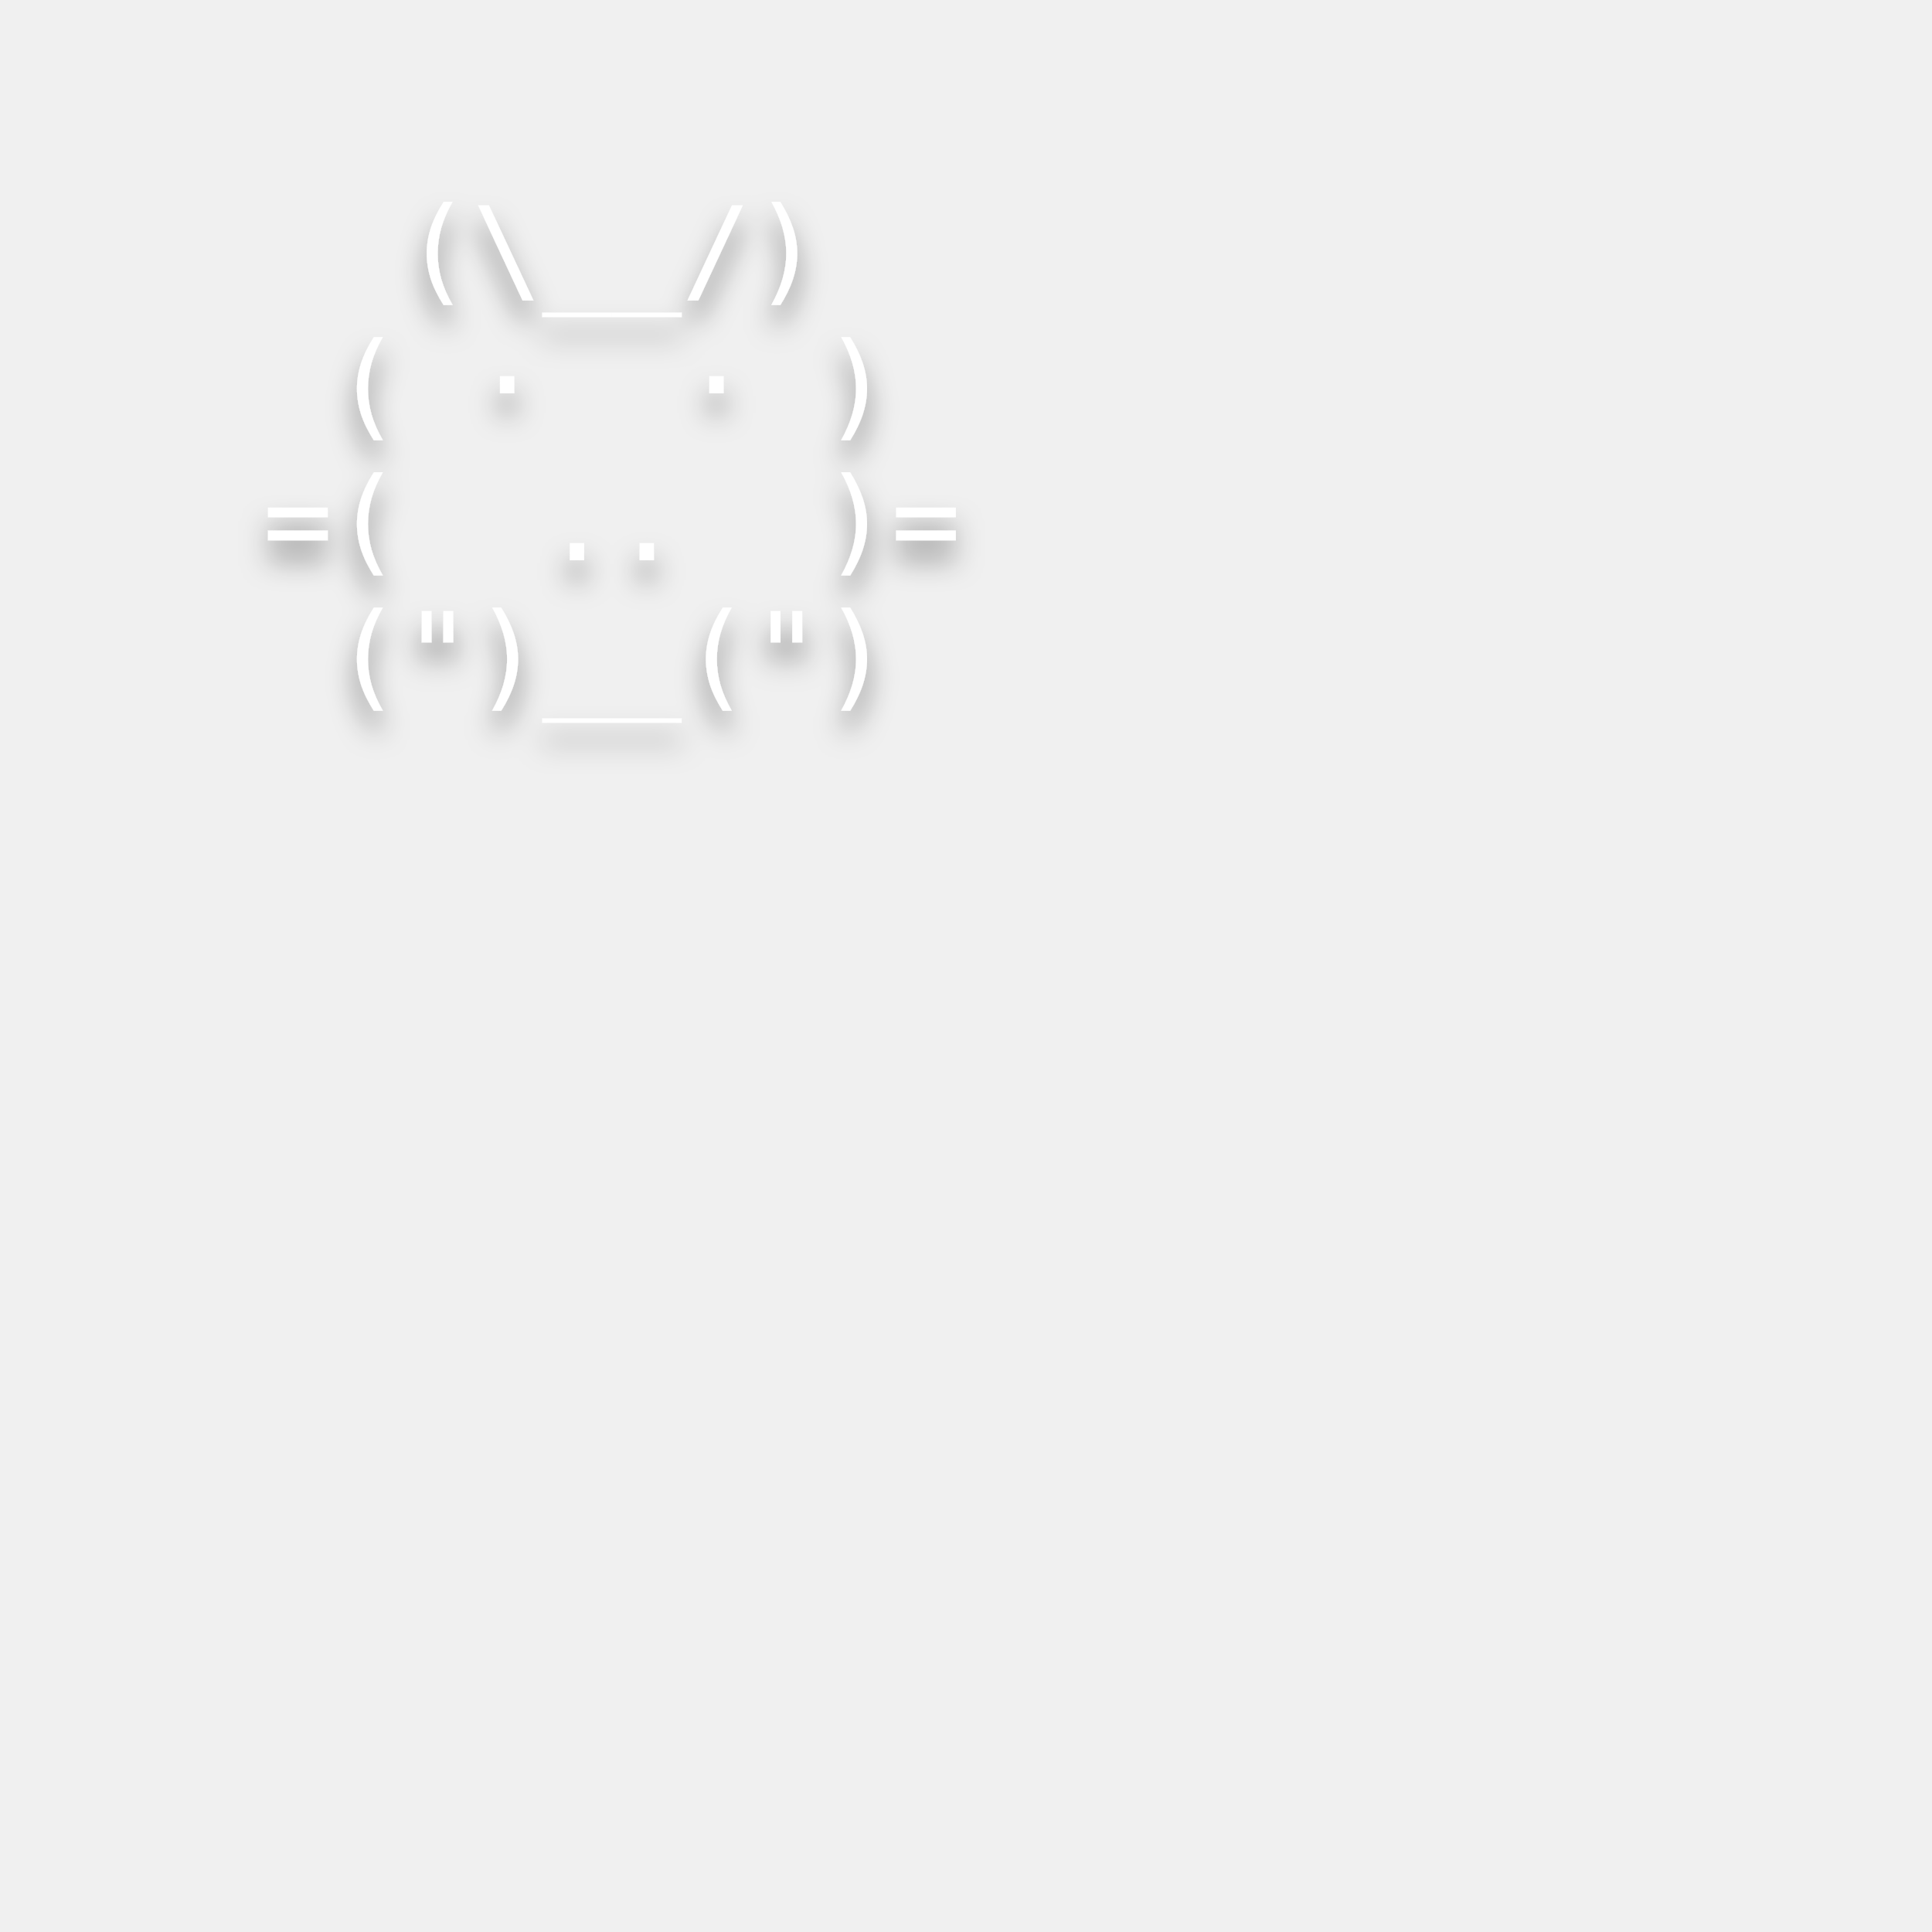
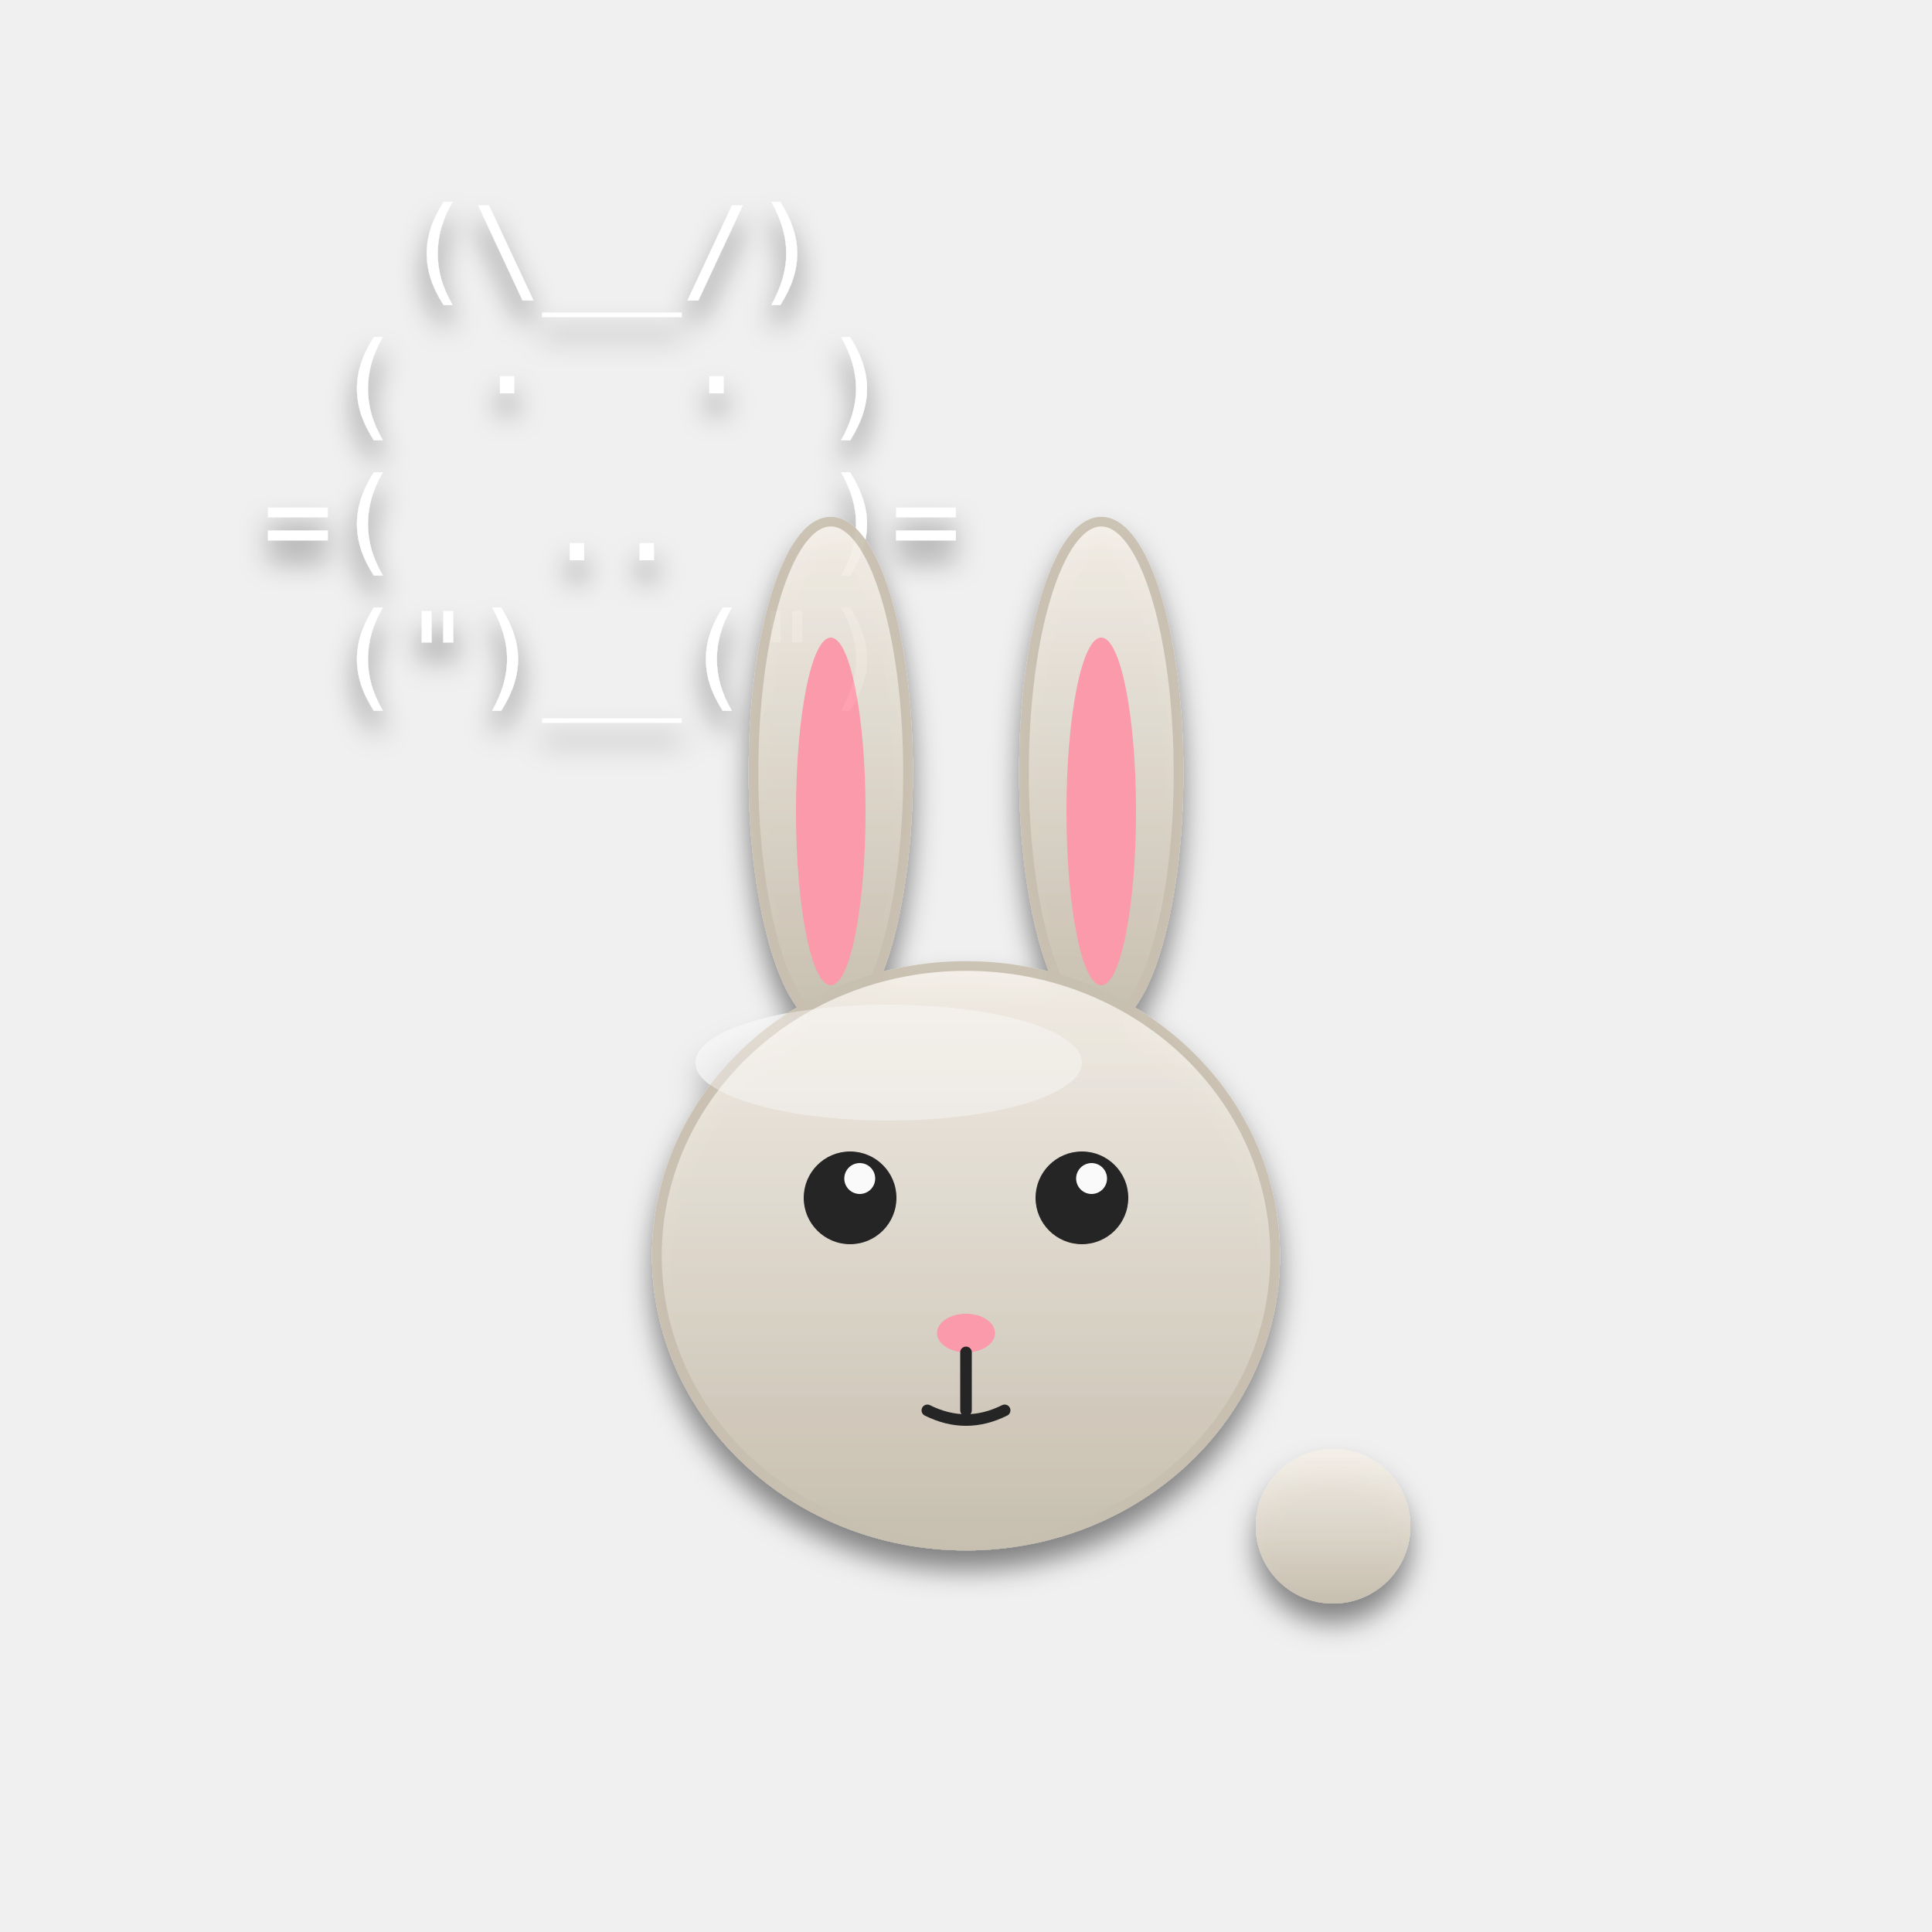
<svg xmlns="http://www.w3.org/2000/svg" viewBox="0 0 200 200" width="200" height="200" data-species="rabbit" data-frames="3">
  <defs>
    <linearGradient id="spriteAccent" x1="0%" y1="0%" x2="0%" y2="100%">
      <stop offset="0%" stop-color="#ffffff" stop-opacity="0.95" />
      <stop offset="100%" stop-color="#cfcfff" stop-opacity="0.7" />
+     </linearGradient>
+     <linearGradient id="bodyGrad-rabbit" x1="0%" y1="0%" x2="0%" y2="100%">
+       <stop offset="0%" stop-color="#f5f0e8" stop-opacity="1" />
+       <stop offset="100%" stop-color="#c9c0b0" stop-opacity="1" />
    </linearGradient>
    <filter id="spriteShadow" x="-15%" y="-15%" width="130%" height="130%">
      <feGaussianBlur in="SourceAlpha" stdDeviation="1.4" />
      <feOffset dx="0" dy="2" result="off" />
      <feComponentTransfer>
        <feFuncA type="linear" slope="0.5" />
      </feComponentTransfer>
      <feMerge>
        <feMergeNode />
        <feMergeNode in="SourceGraphic" />
      </feMerge>
    </filter>
  </defs>
  <rect width="200" height="200" fill="transparent" />
  <g filter="url(#spriteShadow)">
    <g id="state-error" data-state="error" data-frame-idx="2" visibility="hidden">
      <text x="20" y="30" font-family="ui-monospace, SFMono-Regular, Menlo, Consolas, monospace" font-size="12" fill="#ff3366" xml:space="preserve">
        <tspan x="20" dy="0">   (\__/)</tspan>
        <tspan x="20" dy="14">  ( ·  · )</tspan>
        <tspan x="20" dy="14"> =( .  . )=</tspan>
        <tspan x="20" dy="14">  (")__(")</tspan>
      </text>
+       <g class="species-art" opacity="0.92">
+         <ellipse cx="86" cy="80" rx="8" ry="26" fill="url(#bodyGrad-rabbit)" stroke="#c9c0b0" stroke-width="1" />
+         <ellipse cx="114" cy="80" rx="8" ry="26" fill="url(#bodyGrad-rabbit)" stroke="#c9c0b0" stroke-width="1" />
+         <ellipse cx="86" cy="84" rx="3.6" ry="18" fill="#ff99aa" />
+         <ellipse cx="114" cy="84" rx="3.6" ry="18" fill="#ff99aa" />
+         <ellipse cx="100" cy="130" rx="32" ry="30" fill="url(#bodyGrad-rabbit)" stroke="#c9c0b0" stroke-width="1" />
+         <circle cx="88" cy="124" r="4.8" fill="#1a1a1a" />
+         <circle cx="112" cy="124" r="4.8" fill="#1a1a1a" />
+         <circle cx="89" cy="122" r="1.6" fill="#ffffff" />
+         <circle cx="113" cy="122" r="1.6" fill="#ffffff" />
+         <ellipse cx="100" cy="138" rx="3" ry="2" fill="#ff99aa" />
+         <path d="M 100 140 L 100 146 M 96 146 Q 100 148 104 146" fill="none" stroke="#1a1a1a" stroke-width="1.2" stroke-linecap="round" />
+         <circle cx="138" cy="158" r="8" fill="url(#bodyGrad-rabbit)" />
+         <ellipse cx="92" cy="110" rx="20" ry="6" fill="#ffffff" fill-opacity="0.4" />
+       </g>
    </g>
    <g id="state-notification" data-state="notification" data-frame-idx="0" visibility="hidden">
      <text x="20" y="30" font-family="ui-monospace, SFMono-Regular, Menlo, Consolas, monospace" font-size="12" fill="#ffcc00" xml:space="preserve">
        <tspan x="20" dy="0">   (\__/)</tspan>
        <tspan x="20" dy="14">  ( ·  · )</tspan>
        <tspan x="20" dy="14"> =(  ..  )=</tspan>
        <tspan x="20" dy="14">  (")__(")</tspan>
      </text>
+       <g class="species-art" opacity="0.92">
+         <ellipse cx="86" cy="80" rx="8" ry="26" fill="url(#bodyGrad-rabbit)" stroke="#c9c0b0" stroke-width="1" />
+         <ellipse cx="114" cy="80" rx="8" ry="26" fill="url(#bodyGrad-rabbit)" stroke="#c9c0b0" stroke-width="1" />
+         <ellipse cx="86" cy="84" rx="3.6" ry="18" fill="#ff99aa" />
+         <ellipse cx="114" cy="84" rx="3.6" ry="18" fill="#ff99aa" />
+         <ellipse cx="100" cy="130" rx="32" ry="30" fill="url(#bodyGrad-rabbit)" stroke="#c9c0b0" stroke-width="1" />
+         <circle cx="88" cy="124" r="4.8" fill="#1a1a1a" />
+         <circle cx="112" cy="124" r="4.8" fill="#1a1a1a" />
+         <circle cx="89" cy="122" r="1.6" fill="#ffffff" />
+         <circle cx="113" cy="122" r="1.6" fill="#ffffff" />
+         <ellipse cx="100" cy="138" rx="3" ry="2" fill="#ff99aa" />
+         <path d="M 100 140 L 100 146 M 96 146 Q 100 148 104 146" fill="none" stroke="#1a1a1a" stroke-width="1.2" stroke-linecap="round" />
+         <circle cx="138" cy="158" r="8" fill="url(#bodyGrad-rabbit)" />
+         <ellipse cx="92" cy="110" rx="20" ry="6" fill="#ffffff" fill-opacity="0.4" />
+       </g>
    </g>
    <g id="state-sweeping" data-state="sweeping" data-frame-idx="0" visibility="hidden">
      <text x="20" y="30" font-family="ui-monospace, SFMono-Regular, Menlo, Consolas, monospace" font-size="12" fill="#88ccff" xml:space="preserve">
        <tspan x="20" dy="0">   (\__/)</tspan>
        <tspan x="20" dy="14">  ( ·  · )</tspan>
        <tspan x="20" dy="14"> =(  ..  )=</tspan>
        <tspan x="20" dy="14">  (")__(")</tspan>
      </text>
+       <g class="species-art" opacity="0.92">
+         <ellipse cx="86" cy="80" rx="8" ry="26" fill="url(#bodyGrad-rabbit)" stroke="#c9c0b0" stroke-width="1" />
+         <ellipse cx="114" cy="80" rx="8" ry="26" fill="url(#bodyGrad-rabbit)" stroke="#c9c0b0" stroke-width="1" />
+         <ellipse cx="86" cy="84" rx="3.6" ry="18" fill="#ff99aa" />
+         <ellipse cx="114" cy="84" rx="3.6" ry="18" fill="#ff99aa" />
+         <ellipse cx="100" cy="130" rx="32" ry="30" fill="url(#bodyGrad-rabbit)" stroke="#c9c0b0" stroke-width="1" />
+         <circle cx="88" cy="124" r="4.8" fill="#1a1a1a" />
+         <circle cx="112" cy="124" r="4.8" fill="#1a1a1a" />
+         <circle cx="89" cy="122" r="1.6" fill="#ffffff" />
+         <circle cx="113" cy="122" r="1.6" fill="#ffffff" />
+         <ellipse cx="100" cy="138" rx="3" ry="2" fill="#ff99aa" />
+         <path d="M 100 140 L 100 146 M 96 146 Q 100 148 104 146" fill="none" stroke="#1a1a1a" stroke-width="1.2" stroke-linecap="round" />
+         <circle cx="138" cy="158" r="8" fill="url(#bodyGrad-rabbit)" />
+         <ellipse cx="92" cy="110" rx="20" ry="6" fill="#ffffff" fill-opacity="0.4" />
+       </g>
    </g>
    <g id="state-attention" data-state="attention" data-frame-idx="0" visibility="hidden">
      <text x="20" y="30" font-family="ui-monospace, SFMono-Regular, Menlo, Consolas, monospace" font-size="12" fill="#ffaa00" xml:space="preserve">
        <tspan x="20" dy="0">   (\__/)</tspan>
        <tspan x="20" dy="14">  ( ·  · )</tspan>
        <tspan x="20" dy="14"> =(  ..  )=</tspan>
        <tspan x="20" dy="14">  (")__(")</tspan>
      </text>
+       <g class="species-art" opacity="0.92">
+         <ellipse cx="86" cy="80" rx="8" ry="26" fill="url(#bodyGrad-rabbit)" stroke="#c9c0b0" stroke-width="1" />
+         <ellipse cx="114" cy="80" rx="8" ry="26" fill="url(#bodyGrad-rabbit)" stroke="#c9c0b0" stroke-width="1" />
+         <ellipse cx="86" cy="84" rx="3.6" ry="18" fill="#ff99aa" />
+         <ellipse cx="114" cy="84" rx="3.6" ry="18" fill="#ff99aa" />
+         <ellipse cx="100" cy="130" rx="32" ry="30" fill="url(#bodyGrad-rabbit)" stroke="#c9c0b0" stroke-width="1" />
+         <circle cx="88" cy="124" r="4.8" fill="#1a1a1a" />
+         <circle cx="112" cy="124" r="4.8" fill="#1a1a1a" />
+         <circle cx="89" cy="122" r="1.6" fill="#ffffff" />
+         <circle cx="113" cy="122" r="1.6" fill="#ffffff" />
+         <ellipse cx="100" cy="138" rx="3" ry="2" fill="#ff99aa" />
+         <path d="M 100 140 L 100 146 M 96 146 Q 100 148 104 146" fill="none" stroke="#1a1a1a" stroke-width="1.2" stroke-linecap="round" />
+         <circle cx="138" cy="158" r="8" fill="url(#bodyGrad-rabbit)" />
+         <ellipse cx="92" cy="110" rx="20" ry="6" fill="#ffffff" fill-opacity="0.4" />
+       </g>
    </g>
    <g id="state-juggling" data-state="juggling" data-frame-idx="2" visibility="hidden">
      <text x="20" y="30" font-family="ui-monospace, SFMono-Regular, Menlo, Consolas, monospace" font-size="12" fill="#cc88ff" xml:space="preserve">
        <tspan x="20" dy="0">   (\__/)</tspan>
        <tspan x="20" dy="14">  ( ·  · )</tspan>
        <tspan x="20" dy="14"> =( .  . )=</tspan>
        <tspan x="20" dy="14">  (")__(")</tspan>
      </text>
+       <g class="species-art" opacity="0.92">
+         <ellipse cx="86" cy="80" rx="8" ry="26" fill="url(#bodyGrad-rabbit)" stroke="#c9c0b0" stroke-width="1" />
+         <ellipse cx="114" cy="80" rx="8" ry="26" fill="url(#bodyGrad-rabbit)" stroke="#c9c0b0" stroke-width="1" />
+         <ellipse cx="86" cy="84" rx="3.6" ry="18" fill="#ff99aa" />
+         <ellipse cx="114" cy="84" rx="3.6" ry="18" fill="#ff99aa" />
+         <ellipse cx="100" cy="130" rx="32" ry="30" fill="url(#bodyGrad-rabbit)" stroke="#c9c0b0" stroke-width="1" />
+         <circle cx="88" cy="124" r="4.8" fill="#1a1a1a" />
+         <circle cx="112" cy="124" r="4.8" fill="#1a1a1a" />
+         <circle cx="89" cy="122" r="1.6" fill="#ffffff" />
+         <circle cx="113" cy="122" r="1.6" fill="#ffffff" />
+         <ellipse cx="100" cy="138" rx="3" ry="2" fill="#ff99aa" />
+         <path d="M 100 140 L 100 146 M 96 146 Q 100 148 104 146" fill="none" stroke="#1a1a1a" stroke-width="1.2" stroke-linecap="round" />
+         <circle cx="138" cy="158" r="8" fill="url(#bodyGrad-rabbit)" />
+         <ellipse cx="92" cy="110" rx="20" ry="6" fill="#ffffff" fill-opacity="0.4" />
+       </g>
    </g>
    <g id="state-carrying" data-state="carrying" data-frame-idx="1" visibility="hidden">
      <text x="20" y="30" font-family="ui-monospace, SFMono-Regular, Menlo, Consolas, monospace" font-size="12" fill="#88ff88" xml:space="preserve">
        <tspan x="20" dy="0">   (|__/)</tspan>
        <tspan x="20" dy="14">  ( ·  · )</tspan>
        <tspan x="20" dy="14"> =(  ..  )=</tspan>
        <tspan x="20" dy="14">  (")__(")</tspan>
      </text>
+       <g class="species-art" opacity="0.92">
+         <ellipse cx="86" cy="80" rx="8" ry="26" fill="url(#bodyGrad-rabbit)" stroke="#c9c0b0" stroke-width="1" />
+         <ellipse cx="114" cy="80" rx="8" ry="26" fill="url(#bodyGrad-rabbit)" stroke="#c9c0b0" stroke-width="1" />
+         <ellipse cx="86" cy="84" rx="3.6" ry="18" fill="#ff99aa" />
+         <ellipse cx="114" cy="84" rx="3.6" ry="18" fill="#ff99aa" />
+         <ellipse cx="100" cy="130" rx="32" ry="30" fill="url(#bodyGrad-rabbit)" stroke="#c9c0b0" stroke-width="1" />
+         <circle cx="88" cy="124" r="4.8" fill="#1a1a1a" />
+         <circle cx="112" cy="124" r="4.8" fill="#1a1a1a" />
+         <circle cx="89" cy="122" r="1.6" fill="#ffffff" />
+         <circle cx="113" cy="122" r="1.6" fill="#ffffff" />
+         <ellipse cx="100" cy="138" rx="3" ry="2" fill="#ff99aa" />
+         <path d="M 100 140 L 100 146 M 96 146 Q 100 148 104 146" fill="none" stroke="#1a1a1a" stroke-width="1.2" stroke-linecap="round" />
+         <circle cx="138" cy="158" r="8" fill="url(#bodyGrad-rabbit)" />
+         <ellipse cx="92" cy="110" rx="20" ry="6" fill="#ffffff" fill-opacity="0.4" />
+       </g>
    </g>
    <g id="state-working" data-state="working" data-frame-idx="0" visibility="hidden">
      <text x="20" y="30" font-family="ui-monospace, SFMono-Regular, Menlo, Consolas, monospace" font-size="12" fill="#00ccff" xml:space="preserve">
        <tspan x="20" dy="0">   (\__/)</tspan>
        <tspan x="20" dy="14">  ( ·  · )</tspan>
        <tspan x="20" dy="14"> =(  ..  )=</tspan>
        <tspan x="20" dy="14">  (")__(")</tspan>
      </text>
+       <g class="species-art" opacity="0.92">
+         <ellipse cx="86" cy="80" rx="8" ry="26" fill="url(#bodyGrad-rabbit)" stroke="#c9c0b0" stroke-width="1" />
+         <ellipse cx="114" cy="80" rx="8" ry="26" fill="url(#bodyGrad-rabbit)" stroke="#c9c0b0" stroke-width="1" />
+         <ellipse cx="86" cy="84" rx="3.6" ry="18" fill="#ff99aa" />
+         <ellipse cx="114" cy="84" rx="3.6" ry="18" fill="#ff99aa" />
+         <ellipse cx="100" cy="130" rx="32" ry="30" fill="url(#bodyGrad-rabbit)" stroke="#c9c0b0" stroke-width="1" />
+         <circle cx="88" cy="124" r="4.8" fill="#1a1a1a" />
+         <circle cx="112" cy="124" r="4.8" fill="#1a1a1a" />
+         <circle cx="89" cy="122" r="1.6" fill="#ffffff" />
+         <circle cx="113" cy="122" r="1.6" fill="#ffffff" />
+         <ellipse cx="100" cy="138" rx="3" ry="2" fill="#ff99aa" />
+         <path d="M 100 140 L 100 146 M 96 146 Q 100 148 104 146" fill="none" stroke="#1a1a1a" stroke-width="1.2" stroke-linecap="round" />
+         <circle cx="138" cy="158" r="8" fill="url(#bodyGrad-rabbit)" />
+         <ellipse cx="92" cy="110" rx="20" ry="6" fill="#ffffff" fill-opacity="0.4" />
+       </g>
    </g>
    <g id="state-thinking" data-state="thinking" data-frame-idx="2" visibility="hidden">
      <text x="20" y="30" font-family="ui-monospace, SFMono-Regular, Menlo, Consolas, monospace" font-size="12" fill="#ffff66" xml:space="preserve">
        <tspan x="20" dy="0">   (\__/)</tspan>
        <tspan x="20" dy="14">  ( ·  · )</tspan>
        <tspan x="20" dy="14"> =( .  . )=</tspan>
        <tspan x="20" dy="14">  (")__(")</tspan>
      </text>
+       <g class="species-art" opacity="0.92">
+         <ellipse cx="86" cy="80" rx="8" ry="26" fill="url(#bodyGrad-rabbit)" stroke="#c9c0b0" stroke-width="1" />
+         <ellipse cx="114" cy="80" rx="8" ry="26" fill="url(#bodyGrad-rabbit)" stroke="#c9c0b0" stroke-width="1" />
+         <ellipse cx="86" cy="84" rx="3.6" ry="18" fill="#ff99aa" />
+         <ellipse cx="114" cy="84" rx="3.6" ry="18" fill="#ff99aa" />
+         <ellipse cx="100" cy="130" rx="32" ry="30" fill="url(#bodyGrad-rabbit)" stroke="#c9c0b0" stroke-width="1" />
+         <circle cx="88" cy="124" r="4.8" fill="#1a1a1a" />
+         <circle cx="112" cy="124" r="4.8" fill="#1a1a1a" />
+         <circle cx="89" cy="122" r="1.6" fill="#ffffff" />
+         <circle cx="113" cy="122" r="1.6" fill="#ffffff" />
+         <ellipse cx="100" cy="138" rx="3" ry="2" fill="#ff99aa" />
+         <path d="M 100 140 L 100 146 M 96 146 Q 100 148 104 146" fill="none" stroke="#1a1a1a" stroke-width="1.2" stroke-linecap="round" />
+         <circle cx="138" cy="158" r="8" fill="url(#bodyGrad-rabbit)" />
+         <ellipse cx="92" cy="110" rx="20" ry="6" fill="#ffffff" fill-opacity="0.4" />
+       </g>
    </g>
    <g id="state-waking" data-state="waking" data-frame-idx="2" visibility="hidden">
      <text x="20" y="30" font-family="ui-monospace, SFMono-Regular, Menlo, Consolas, monospace" font-size="12" fill="#ffaaaa" xml:space="preserve">
        <tspan x="20" dy="0">   (\__/)</tspan>
        <tspan x="20" dy="14">  ( ·  · )</tspan>
        <tspan x="20" dy="14"> =( .  . )=</tspan>
        <tspan x="20" dy="14">  (")__(")</tspan>
      </text>
+       <g class="species-art" opacity="0.92">
+         <ellipse cx="86" cy="80" rx="8" ry="26" fill="url(#bodyGrad-rabbit)" stroke="#c9c0b0" stroke-width="1" />
+         <ellipse cx="114" cy="80" rx="8" ry="26" fill="url(#bodyGrad-rabbit)" stroke="#c9c0b0" stroke-width="1" />
+         <ellipse cx="86" cy="84" rx="3.6" ry="18" fill="#ff99aa" />
+         <ellipse cx="114" cy="84" rx="3.6" ry="18" fill="#ff99aa" />
+         <ellipse cx="100" cy="130" rx="32" ry="30" fill="url(#bodyGrad-rabbit)" stroke="#c9c0b0" stroke-width="1" />
+         <circle cx="88" cy="124" r="4.8" fill="#1a1a1a" />
+         <circle cx="112" cy="124" r="4.8" fill="#1a1a1a" />
+         <circle cx="89" cy="122" r="1.6" fill="#ffffff" />
+         <circle cx="113" cy="122" r="1.6" fill="#ffffff" />
+         <ellipse cx="100" cy="138" rx="3" ry="2" fill="#ff99aa" />
+         <path d="M 100 140 L 100 146 M 96 146 Q 100 148 104 146" fill="none" stroke="#1a1a1a" stroke-width="1.2" stroke-linecap="round" />
+         <circle cx="138" cy="158" r="8" fill="url(#bodyGrad-rabbit)" />
+         <ellipse cx="92" cy="110" rx="20" ry="6" fill="#ffffff" fill-opacity="0.4" />
+       </g>
    </g>
    <g id="state-idle" data-state="idle" data-frame-idx="0" visibility="visible">
      <text x="20" y="30" font-family="ui-monospace, SFMono-Regular, Menlo, Consolas, monospace" font-size="12" fill="#ffffff" xml:space="preserve">
        <tspan x="20" dy="0">   (\__/)</tspan>
        <tspan x="20" dy="14">  ( ·  · )</tspan>
        <tspan x="20" dy="14"> =(  ..  )=</tspan>
        <tspan x="20" dy="14">  (")__(")</tspan>
      </text>
+       <g class="species-art" opacity="0.92">
+         <ellipse cx="86" cy="80" rx="8" ry="26" fill="url(#bodyGrad-rabbit)" stroke="#c9c0b0" stroke-width="1" />
+         <ellipse cx="114" cy="80" rx="8" ry="26" fill="url(#bodyGrad-rabbit)" stroke="#c9c0b0" stroke-width="1" />
+         <ellipse cx="86" cy="84" rx="3.6" ry="18" fill="#ff99aa" />
+         <ellipse cx="114" cy="84" rx="3.6" ry="18" fill="#ff99aa" />
+         <ellipse cx="100" cy="130" rx="32" ry="30" fill="url(#bodyGrad-rabbit)" stroke="#c9c0b0" stroke-width="1" />
+         <circle cx="88" cy="124" r="4.8" fill="#1a1a1a" />
+         <circle cx="112" cy="124" r="4.8" fill="#1a1a1a" />
+         <circle cx="89" cy="122" r="1.6" fill="#ffffff" />
+         <circle cx="113" cy="122" r="1.6" fill="#ffffff" />
+         <ellipse cx="100" cy="138" rx="3" ry="2" fill="#ff99aa" />
+         <path d="M 100 140 L 100 146 M 96 146 Q 100 148 104 146" fill="none" stroke="#1a1a1a" stroke-width="1.2" stroke-linecap="round" />
+         <circle cx="138" cy="158" r="8" fill="url(#bodyGrad-rabbit)" />
+         <ellipse cx="92" cy="110" rx="20" ry="6" fill="#ffffff" fill-opacity="0.4" />
+       </g>
    </g>
    <g id="state-dozing" data-state="dozing" data-frame-idx="0" visibility="hidden">
      <text x="20" y="30" font-family="ui-monospace, SFMono-Regular, Menlo, Consolas, monospace" font-size="12" fill="#aaaaaa" xml:space="preserve">
        <tspan x="20" dy="0">   (\__/)</tspan>
        <tspan x="20" dy="14">  ( ·  · )</tspan>
        <tspan x="20" dy="14"> =(  ..  )=</tspan>
        <tspan x="20" dy="14">  (")__(")</tspan>
      </text>
+       <g class="species-art" opacity="0.92">
+         <ellipse cx="86" cy="80" rx="8" ry="26" fill="url(#bodyGrad-rabbit)" stroke="#c9c0b0" stroke-width="1" />
+         <ellipse cx="114" cy="80" rx="8" ry="26" fill="url(#bodyGrad-rabbit)" stroke="#c9c0b0" stroke-width="1" />
+         <ellipse cx="86" cy="84" rx="3.6" ry="18" fill="#ff99aa" />
+         <ellipse cx="114" cy="84" rx="3.6" ry="18" fill="#ff99aa" />
+         <ellipse cx="100" cy="130" rx="32" ry="30" fill="url(#bodyGrad-rabbit)" stroke="#c9c0b0" stroke-width="1" />
+         <circle cx="88" cy="124" r="4.8" fill="#1a1a1a" />
+         <circle cx="112" cy="124" r="4.8" fill="#1a1a1a" />
+         <circle cx="89" cy="122" r="1.6" fill="#ffffff" />
+         <circle cx="113" cy="122" r="1.6" fill="#ffffff" />
+         <ellipse cx="100" cy="138" rx="3" ry="2" fill="#ff99aa" />
+         <path d="M 100 140 L 100 146 M 96 146 Q 100 148 104 146" fill="none" stroke="#1a1a1a" stroke-width="1.2" stroke-linecap="round" />
+         <circle cx="138" cy="158" r="8" fill="url(#bodyGrad-rabbit)" />
+         <ellipse cx="92" cy="110" rx="20" ry="6" fill="#ffffff" fill-opacity="0.4" />
+       </g>
    </g>
    <g id="state-sleeping" data-state="sleeping" data-frame-idx="0" visibility="hidden">
      <text x="20" y="30" font-family="ui-monospace, SFMono-Regular, Menlo, Consolas, monospace" font-size="12" fill="#666688" xml:space="preserve">
        <tspan x="20" dy="0">   (\__/)</tspan>
        <tspan x="20" dy="14">  ( ·  · )</tspan>
        <tspan x="20" dy="14"> =(  ..  )=</tspan>
        <tspan x="20" dy="14">  (")__(")</tspan>
      </text>
+       <g class="species-art" opacity="0.92">
+         <ellipse cx="86" cy="80" rx="8" ry="26" fill="url(#bodyGrad-rabbit)" stroke="#c9c0b0" stroke-width="1" />
+         <ellipse cx="114" cy="80" rx="8" ry="26" fill="url(#bodyGrad-rabbit)" stroke="#c9c0b0" stroke-width="1" />
+         <ellipse cx="86" cy="84" rx="3.6" ry="18" fill="#ff99aa" />
+         <ellipse cx="114" cy="84" rx="3.6" ry="18" fill="#ff99aa" />
+         <ellipse cx="100" cy="130" rx="32" ry="30" fill="url(#bodyGrad-rabbit)" stroke="#c9c0b0" stroke-width="1" />
+         <circle cx="88" cy="124" r="4.8" fill="#1a1a1a" />
+         <circle cx="112" cy="124" r="4.8" fill="#1a1a1a" />
+         <circle cx="89" cy="122" r="1.6" fill="#ffffff" />
+         <circle cx="113" cy="122" r="1.6" fill="#ffffff" />
+         <ellipse cx="100" cy="138" rx="3" ry="2" fill="#ff99aa" />
+         <path d="M 100 140 L 100 146 M 96 146 Q 100 148 104 146" fill="none" stroke="#1a1a1a" stroke-width="1.2" stroke-linecap="round" />
+         <circle cx="138" cy="158" r="8" fill="url(#bodyGrad-rabbit)" />
+         <ellipse cx="92" cy="110" rx="20" ry="6" fill="#ffffff" fill-opacity="0.4" />
+       </g>
    </g>
  </g>
</svg>
